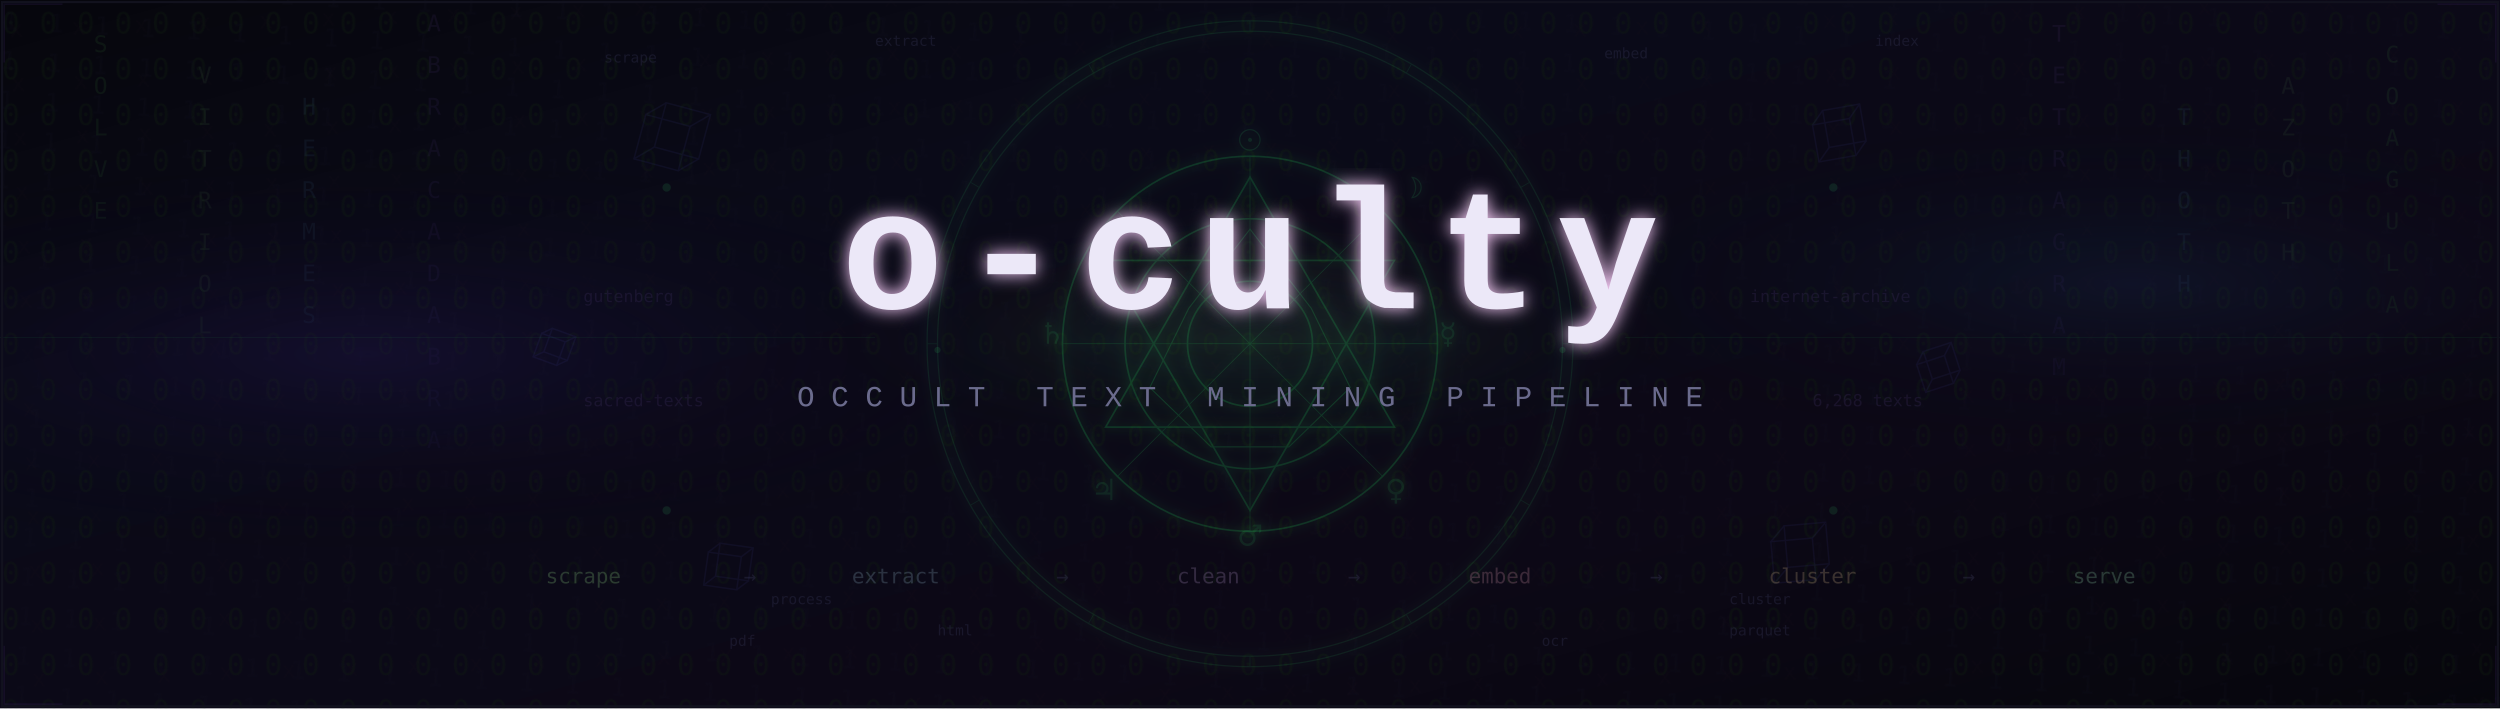
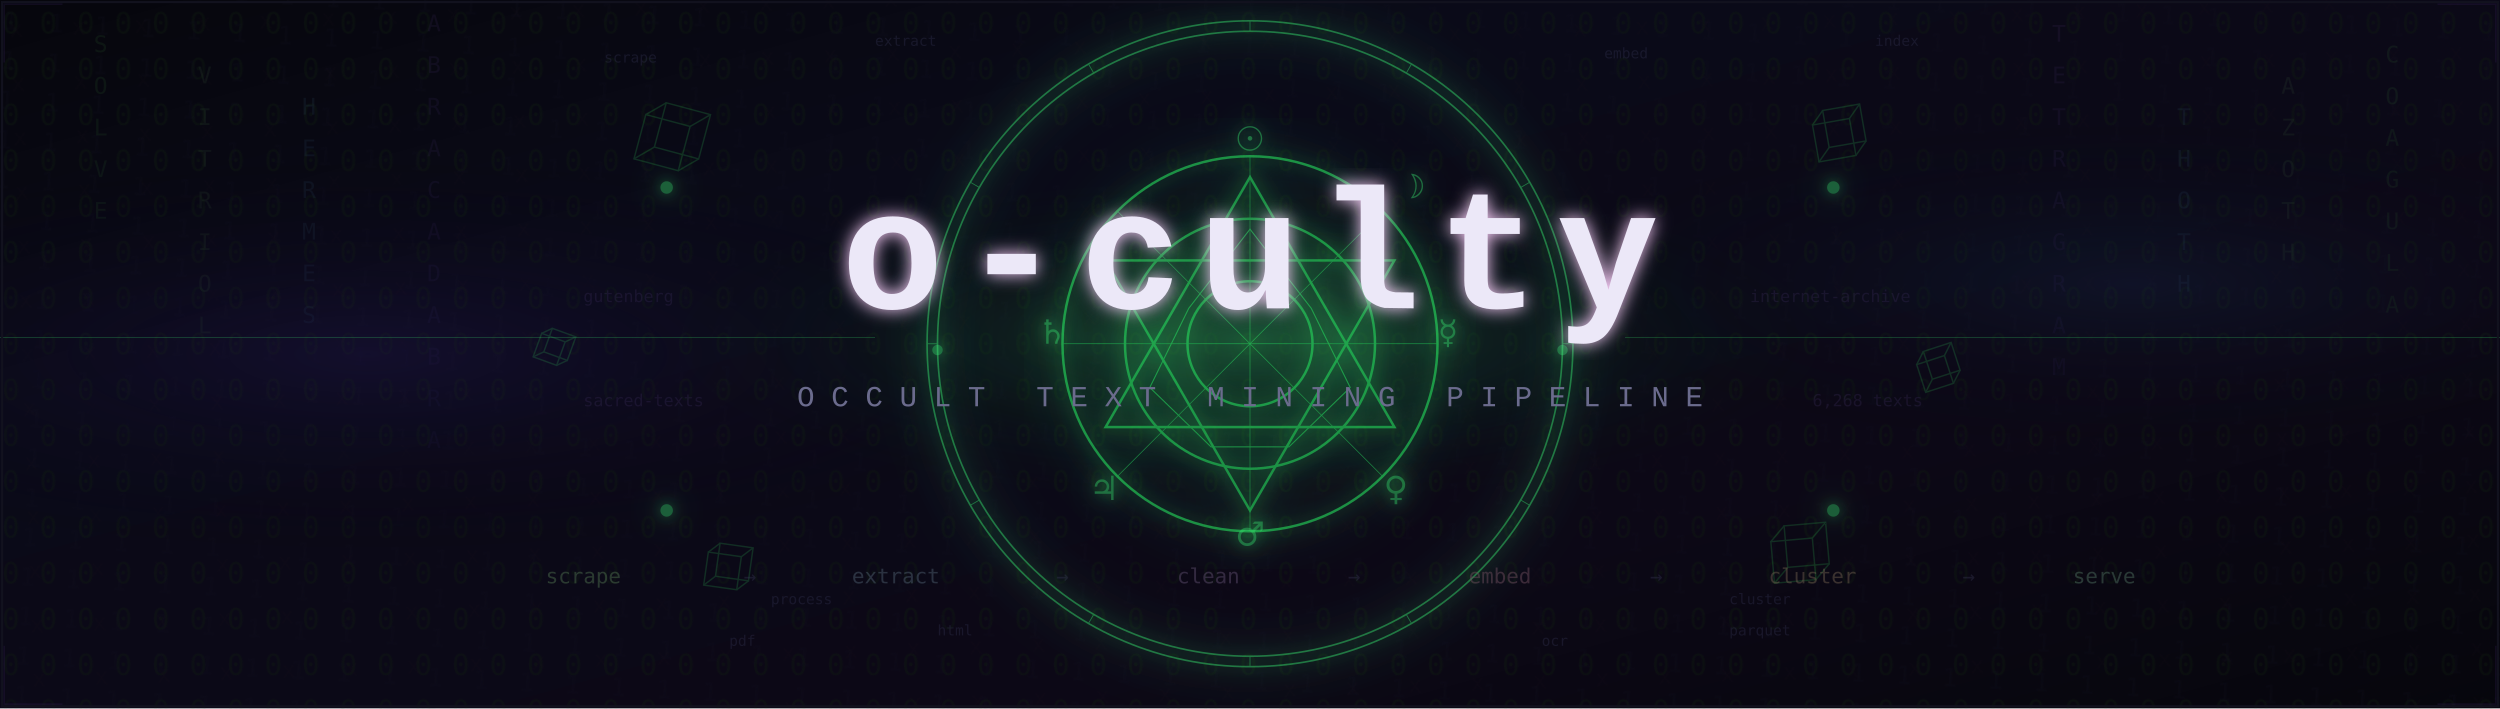
<svg xmlns="http://www.w3.org/2000/svg" viewBox="0 0 1200 340" width="1200" height="340">
  <defs>
    <linearGradient id="bg" x1="0%" y1="0%" x2="100%" y2="100%">
      <stop offset="0%" style="stop-color:#06060c" />
      <stop offset="30%" style="stop-color:#0a0a18" />
      <stop offset="70%" style="stop-color:#0c0816" />
      <stop offset="100%" style="stop-color:#06060c" />
    </linearGradient>
    <radialGradient id="orb-left" cx="15%" cy="50%" r="30%">
      <stop offset="0%" style="stop-color:#2d1b69" stop-opacity="0.25" />
      <stop offset="100%" style="stop-color:transparent" stop-opacity="0" />
    </radialGradient>
    <radialGradient id="orb-right" cx="85%" cy="40%" r="25%">
      <stop offset="0%" style="stop-color:#1b3d69" stop-opacity="0.2" />
      <stop offset="100%" style="stop-color:transparent" stop-opacity="0" />
    </radialGradient>
    <radialGradient id="orb-center" cx="50%" cy="45%" r="20%">
      <stop offset="0%" style="stop-color:#4a1942" stop-opacity="0.15" />
      <stop offset="100%" style="stop-color:transparent" stop-opacity="0" />
    </radialGradient>
-     <radialGradient id="orb-sigil" cx="50%" cy="48%" r="18%">
-       <stop offset="0%" style="stop-color:#2aff6a" stop-opacity="0.08" />
-       <stop offset="40%" style="stop-color:#1adf5a" stop-opacity="0.04" />
+     <radialGradient id="orb-sigil" cx="50%" cy="48%" r="25%">
+       <stop offset="0%" style="stop-color:#2aff6a" stop-opacity="0.25" />
+       <stop offset="30%" style="stop-color:#1adf5a" stop-opacity="0.12" />
+       <stop offset="70%" style="stop-color:#0a5f2a" stop-opacity="0.05" />
      <stop offset="100%" style="stop-color:transparent" stop-opacity="0" />
    </radialGradient>
    <filter id="ecto-glow">
-       <feGaussianBlur stdDeviation="5" result="b1" />
-       <feGaussianBlur in="SourceGraphic" stdDeviation="2" result="b2" />
-       <feColorMatrix in="b1" type="matrix" values="0 0 0 0 0.1  0 1.5 0 0 0.2  0 0 0 0 0.05  0 0 0 0.8 0" result="green" />
+       <feGaussianBlur stdDeviation="8" result="b1" />
+       <feGaussianBlur in="SourceGraphic" stdDeviation="3" result="b2" />
+       <feColorMatrix in="b1" type="matrix" values="0 0 0 0 0.05  0 2.5 0 0 0.4  0 0 0.3 0 0.1  0 0 0 1.2 0" result="green" />
+       <feMerge>
+         <feMergeNode in="green" />
+         <feMergeNode in="b2" />
+         <feMergeNode in="SourceGraphic" />
+       </feMerge>
+     </filter>
+     <filter id="ecto-glow-strong">
+       <feGaussianBlur stdDeviation="12" result="b1" />
+       <feGaussianBlur in="SourceGraphic" stdDeviation="4" result="b2" />
+       <feColorMatrix in="b1" type="matrix" values="0 0 0 0 0.05  0 3.0 0 0 0.5  0 0 0.5 0 0.15  0 0 0 1.5 0" result="green" />
      <feMerge>
        <feMergeNode in="green" />
        <feMergeNode in="b2" />
        <feMergeNode in="SourceGraphic" />
      </feMerge>
    </filter>
    <filter id="glow-sm">
      <feGaussianBlur stdDeviation="2" result="b" />
      <feMerge>
        <feMergeNode in="b" />
        <feMergeNode in="SourceGraphic" />
      </feMerge>
    </filter>
    <filter id="glow-lg">
      <feGaussianBlur stdDeviation="6" result="b" />
      <feMerge>
        <feMergeNode in="b" />
        <feMergeNode in="SourceGraphic" />
      </feMerge>
    </filter>
    <filter id="glow-title">
      <feGaussianBlur stdDeviation="4" result="b" />
      <feColorMatrix in="b" type="matrix" values="1.2 0 0 0 0  0 0.8 0 0 0  0 0 1.5 0 0  0 0 0 1 0" result="colored" />
      <feMerge>
        <feMergeNode in="colored" />
        <feMergeNode in="SourceGraphic" />
      </feMerge>
    </filter>
    <pattern id="mx1" width="18" height="22" patternUnits="userSpaceOnUse">
      <text x="1" y="16" font-family="monospace" font-size="14" fill="#0f1f0f" opacity="0.5">0</text>
    </pattern>
    <pattern id="mx2" width="22" height="19" patternUnits="userSpaceOnUse" patternTransform="rotate(3)">
      <text x="2" y="14" font-family="monospace" font-size="12" fill="#0f0f1f" opacity="0.4">1</text>
    </pattern>
    <pattern id="mx3" width="30" height="26" patternUnits="userSpaceOnUse" patternTransform="rotate(-2)">
      <text x="4" y="18" font-family="monospace" font-size="11" fill="#1a0f1a" opacity="0.3">x</text>
    </pattern>
    <clipPath id="clip-all">
      <rect width="1200" height="340" />
    </clipPath>
  </defs>
  <g clip-path="url(#clip-all)">
    <rect width="1200" height="340" fill="url(#bg)" />
    <rect width="1200" height="340" fill="url(#mx1)" opacity="0.6" />
    <rect width="1200" height="340" fill="url(#mx2)" opacity="0.5" />
    <rect width="1200" height="340" fill="url(#mx3)" opacity="0.4" />
    <rect width="1200" height="340" fill="url(#orb-left)" />
    <rect width="1200" height="340" fill="url(#orb-right)" />
    <rect width="1200" height="340" fill="url(#orb-center)" />
    <rect width="1200" height="340" fill="url(#orb-sigil)" />
-     <g transform="translate(600, 165)" opacity="0.1" stroke="#3aff7a" stroke-width="0.6" fill="none" filter="url(#ecto-glow)">
+     <g transform="translate(600, 165)" opacity="0.45" stroke="#3aff7a" stroke-width="0.8" fill="none" filter="url(#ecto-glow-strong)">
      <circle r="155" />
      <circle r="150" />
      <g stroke-width="0.4">
        <line x1="0" y1="-150" x2="0" y2="-155" />
        <line x1="75" y1="-129.9" x2="77.5" y2="-134.2" />
        <line x1="129.9" y1="-75" x2="134.2" y2="-77.5" />
        <line x1="150" y1="0" x2="155" y2="0" />
        <line x1="129.9" y1="75" x2="134.2" y2="77.5" />
        <line x1="75" y1="129.9" x2="77.5" y2="134.2" />
        <line x1="0" y1="150" x2="0" y2="155" />
        <line x1="-75" y1="129.9" x2="-77.5" y2="134.2" />
        <line x1="-129.9" y1="75" x2="-134.2" y2="77.5" />
        <line x1="-150" y1="0" x2="-155" y2="0" />
        <line x1="-129.9" y1="-75" x2="-134.2" y2="-77.5" />
        <line x1="-75" y1="-129.9" x2="-77.5" y2="-134.2" />
      </g>
    </g>
    <g opacity="0.12" font-family="monospace" font-size="11">
      <text x="45" y="25" fill="#3d8b3d">S</text>
      <text x="45" y="45" fill="#3a853a">O</text>
      <text x="45" y="65" fill="#378037">L</text>
      <text x="45" y="85" fill="#347a34">V</text>
      <text x="45" y="105" fill="#317531">E</text>
      <text x="95" y="40" fill="#4a7a4a">V</text>
      <text x="95" y="60" fill="#477547">I</text>
      <text x="95" y="80" fill="#447044">T</text>
      <text x="95" y="100" fill="#416b41">R</text>
      <text x="95" y="120" fill="#3e663e">I</text>
      <text x="95" y="140" fill="#3b613b">O</text>
      <text x="95" y="160" fill="#385c38">L</text>
      <text x="145" y="55" fill="#3d6b8b">H</text>
      <text x="145" y="75" fill="#3a6585">E</text>
      <text x="145" y="95" fill="#376080">R</text>
      <text x="145" y="115" fill="#345b7a">M</text>
      <text x="145" y="135" fill="#315575">E</text>
      <text x="145" y="155" fill="#2e5070">S</text>
      <text x="205" y="15" fill="#5a3d8b">A</text>
      <text x="205" y="35" fill="#553a85">B</text>
      <text x="205" y="55" fill="#503780">R</text>
      <text x="205" y="75" fill="#4b347a">A</text>
      <text x="205" y="95" fill="#463175">C</text>
      <text x="205" y="115" fill="#412e70">A</text>
      <text x="205" y="135" fill="#3c2b6b">D</text>
      <text x="205" y="155" fill="#372866">A</text>
      <text x="205" y="175" fill="#322561">B</text>
      <text x="205" y="195" fill="#2d225c">R</text>
      <text x="205" y="215" fill="#281f57">A</text>
    </g>
    <g opacity="0.12" font-family="monospace" font-size="11">
      <text x="1145" y="30" fill="#3d8b3d">C</text>
      <text x="1145" y="50" fill="#3a853a">O</text>
      <text x="1145" y="70" fill="#378037">A</text>
      <text x="1145" y="90" fill="#347a34">G</text>
      <text x="1145" y="110" fill="#317531">U</text>
      <text x="1145" y="130" fill="#2e702e">L</text>
      <text x="1145" y="150" fill="#2b6b2b">A</text>
      <text x="1095" y="45" fill="#4a7a4a">A</text>
      <text x="1095" y="65" fill="#477547">Z</text>
      <text x="1095" y="85" fill="#447044">O</text>
      <text x="1095" y="105" fill="#416b41">T</text>
      <text x="1095" y="125" fill="#3e663e">H</text>
      <text x="1045" y="60" fill="#3d6b8b">T</text>
      <text x="1045" y="80" fill="#3a6585">H</text>
      <text x="1045" y="100" fill="#376080">O</text>
      <text x="1045" y="120" fill="#345b7a">T</text>
      <text x="1045" y="140" fill="#315575">H</text>
      <text x="985" y="20" fill="#5a3d8b">T</text>
      <text x="985" y="40" fill="#553a85">E</text>
      <text x="985" y="60" fill="#503780">T</text>
      <text x="985" y="80" fill="#4b347a">R</text>
      <text x="985" y="100" fill="#463175">A</text>
      <text x="985" y="120" fill="#412e70">G</text>
      <text x="985" y="140" fill="#3c2b6b">R</text>
      <text x="985" y="160" fill="#372866">A</text>
      <text x="985" y="180" fill="#322561">M</text>
    </g>
-     <g transform="translate(600, 165)" opacity="0.18" stroke="#2aff6a" stroke-width="0.8" fill="none" filter="url(#ecto-glow)">
+     <g transform="translate(600, 165)" opacity="0.55" stroke="#2aff6a" stroke-width="1.2" fill="none" filter="url(#ecto-glow-strong)">
      <polygon points="0,-80 69.3,40 -69.3,40" />
      <polygon points="0,80 69.3,-40 -69.3,-40" />
      <polygon points="0,-55 29.4,-17 48.1,21 18.7,49.5 -18.7,49.5 -48.1,21 -29.4,-17" stroke-width="0.5" />
      <circle r="90" />
      <circle r="60" />
      <circle r="30" />
      <line x1="0" y1="-90" x2="0" y2="90" stroke-width="0.3" />
      <line x1="-90" y1="0" x2="90" y2="0" stroke-width="0.3" />
      <line x1="-63.6" y1="-63.6" x2="63.6" y2="63.6" stroke-width="0.3" />
      <line x1="63.6" y1="-63.6" x2="-63.6" y2="63.6" stroke-width="0.3" />
    </g>
-     <g font-family="serif" font-size="14" fill="#3aff7a" opacity="0.12" text-anchor="middle" filter="url(#ecto-glow)">
+     <g font-family="serif" font-size="16" fill="#3aff7a" opacity="0.4" text-anchor="middle" filter="url(#ecto-glow)">
      <text x="600" y="72">☉</text>
      <text x="678" y="95">☽</text>
      <text x="695" y="165">☿</text>
      <text x="670" y="240">♀</text>
      <text x="600" y="262">♂</text>
      <text x="530" y="240">♃</text>
      <text x="505" y="165">♄</text>
    </g>
-     <g opacity="0.07" stroke="#6366f1" stroke-width="0.7" fill="none">
+     <g opacity="0.15" stroke="#3aff6a" stroke-width="0.7" fill="none">
      <g transform="translate(310, 55) rotate(15)">
        <rect width="22" height="22" />
        <rect x="8" y="-8" width="22" height="22" />
        <line x1="0" y1="0" x2="8" y2="-8" />
        <line x1="22" y1="0" x2="30" y2="-8" />
        <line x1="22" y1="22" x2="30" y2="14" />
        <line x1="0" y1="22" x2="8" y2="14" />
      </g>
      <g transform="translate(870, 60) rotate(-10)">
        <rect width="18" height="18" />
        <rect x="6" y="-6" width="18" height="18" />
        <line x1="0" y1="0" x2="6" y2="-6" />
        <line x1="18" y1="0" x2="24" y2="-6" />
        <line x1="18" y1="18" x2="24" y2="12" />
        <line x1="0" y1="18" x2="6" y2="12" />
      </g>
      <g transform="translate(340, 265) rotate(8)">
        <rect width="16" height="16" />
        <rect x="5" y="-5" width="16" height="16" />
        <line x1="0" y1="0" x2="5" y2="-5" />
        <line x1="16" y1="0" x2="21" y2="-5" />
        <line x1="16" y1="16" x2="21" y2="11" />
        <line x1="0" y1="16" x2="5" y2="11" />
      </g>
      <g transform="translate(850, 260) rotate(-5)">
        <rect width="20" height="20" />
        <rect x="7" y="-7" width="20" height="20" />
        <line x1="0" y1="0" x2="7" y2="-7" />
        <line x1="20" y1="0" x2="27" y2="-7" />
        <line x1="20" y1="20" x2="27" y2="13" />
        <line x1="0" y1="20" x2="7" y2="13" />
      </g>
      <g transform="translate(260, 160) rotate(20)">
        <rect width="12" height="12" />
        <rect x="4" y="-4" width="12" height="12" />
        <line x1="0" y1="0" x2="4" y2="-4" />
        <line x1="12" y1="0" x2="16" y2="-4" />
        <line x1="12" y1="12" x2="16" y2="8" />
        <line x1="0" y1="12" x2="4" y2="8" />
      </g>
      <g transform="translate(920, 175) rotate(-18)">
        <rect width="14" height="14" />
        <rect x="5" y="-5" width="14" height="14" />
        <line x1="0" y1="0" x2="5" y2="-5" />
        <line x1="14" y1="0" x2="19" y2="-5" />
        <line x1="14" y1="14" x2="19" y2="9" />
        <line x1="0" y1="14" x2="5" y2="9" />
      </g>
    </g>
-     <line x1="0" y1="168" x2="440" y2="168" stroke="#1adf5a" stroke-width="0.5" opacity="0.15" filter="url(#ecto-glow)" />
-     <line x1="760" y1="168" x2="1200" y2="168" stroke="#1adf5a" stroke-width="0.5" opacity="0.15" filter="url(#ecto-glow)" />
-     <line x1="0" y1="162" x2="420" y2="162" stroke="#2aff6a" stroke-width="0.3" opacity="0.08" />
-     <line x1="780" y1="162" x2="1200" y2="162" stroke="#2aff6a" stroke-width="0.3" opacity="0.08" />
+     <line x1="0" y1="168" x2="440" y2="168" stroke="#2aff6a" stroke-width="1" opacity="0.35" filter="url(#ecto-glow)" />
+     <line x1="760" y1="168" x2="1200" y2="168" stroke="#2aff6a" stroke-width="1" opacity="0.35" filter="url(#ecto-glow)" />
+     <line x1="0" y1="162" x2="420" y2="162" stroke="#3aff7a" stroke-width="0.5" opacity="0.2" />
+     <line x1="780" y1="162" x2="1200" y2="162" stroke="#3aff7a" stroke-width="0.5" opacity="0.2" />
    <g font-family="monospace" font-size="7" fill="#2d2d4a" opacity="0.4">
      <text x="290" y="30">scrape</text>
      <text x="370" y="290">process</text>
      <text x="420" y="22">extract</text>
      <text x="770" y="28">embed</text>
      <text x="830" y="290">cluster</text>
      <text x="900" y="22">index</text>
      <text x="350" y="310">pdf</text>
      <text x="450" y="305">html</text>
      <text x="740" y="310">ocr</text>
      <text x="830" y="305">parquet</text>
    </g>
    <g font-family="monospace" font-size="8" fill="#3a2a5a" opacity="0.3">
      <text x="280" y="145">gutenberg</text>
      <text x="280" y="195">sacred-texts</text>
      <text x="840" y="145">internet-archive</text>
      <text x="870" y="195">6,268 texts</text>
    </g>
-     <g fill="#3aff7a" opacity="0.1">
-       <circle cx="320" cy="90" r="2" />
-       <circle cx="880" cy="90" r="2" />
-       <circle cx="320" cy="245" r="2" />
-       <circle cx="880" cy="245" r="2" />
-       <circle cx="450" cy="168" r="1.5" />
-       <circle cx="750" cy="168" r="1.5" />
+     <g fill="#3aff7a" opacity="0.35" filter="url(#ecto-glow)">
+       <circle cx="320" cy="90" r="3" />
+       <circle cx="880" cy="90" r="3" />
+       <circle cx="320" cy="245" r="3" />
+       <circle cx="880" cy="245" r="3" />
+       <circle cx="450" cy="168" r="2.5" />
+       <circle cx="750" cy="168" r="2.5" />
    </g>
    <text x="600" y="148" text-anchor="middle" font-family="'Courier New', monospace" font-size="82" font-weight="bold" fill="#ece8f8" filter="url(#glow-title)" letter-spacing="8">
    o-culty
  </text>
    <text x="600" y="195" text-anchor="middle" font-family="'Courier New', monospace" font-size="14" fill="#6b6b8d" letter-spacing="8">
    OCCULT TEXT MINING PIPELINE
  </text>
    <g transform="translate(600, 280)" text-anchor="middle" font-family="monospace" font-size="10">
      <text x="-320" fill="#4a6a4a" opacity="0.5">scrape</text>
      <text x="-240" fill="#3a3a5a" opacity="0.35">→</text>
      <text x="-170" fill="#4a5a6a" opacity="0.5">extract</text>
      <text x="-90" fill="#3a3a5a" opacity="0.35">→</text>
      <text x="-20" fill="#5a4a6a" opacity="0.5">clean</text>
      <text x="50" fill="#3a3a5a" opacity="0.35">→</text>
      <text x="120" fill="#6a4a5a" opacity="0.5">embed</text>
      <text x="195" fill="#3a3a5a" opacity="0.35">→</text>
      <text x="270" fill="#6a5a4a" opacity="0.5">cluster</text>
      <text x="345" fill="#3a3a5a" opacity="0.35">→</text>
      <text x="410" fill="#4a6a5a" opacity="0.5">serve</text>
    </g>
    <g stroke="#2a1a4a" stroke-width="0.8" fill="none" opacity="0.3">
      <path d="M 2,30 L 2,2 L 30,2" />
      <path d="M 1170,2 L 1198,2 L 1198,30" />
      <path d="M 2,310 L 2,338 L 30,338" />
      <path d="M 1170,338 L 1198,338 L 1198,310" />
    </g>
    <rect x="1" y="1" width="1198" height="338" fill="none" stroke="#12121e" stroke-width="1" />
  </g>
</svg>
